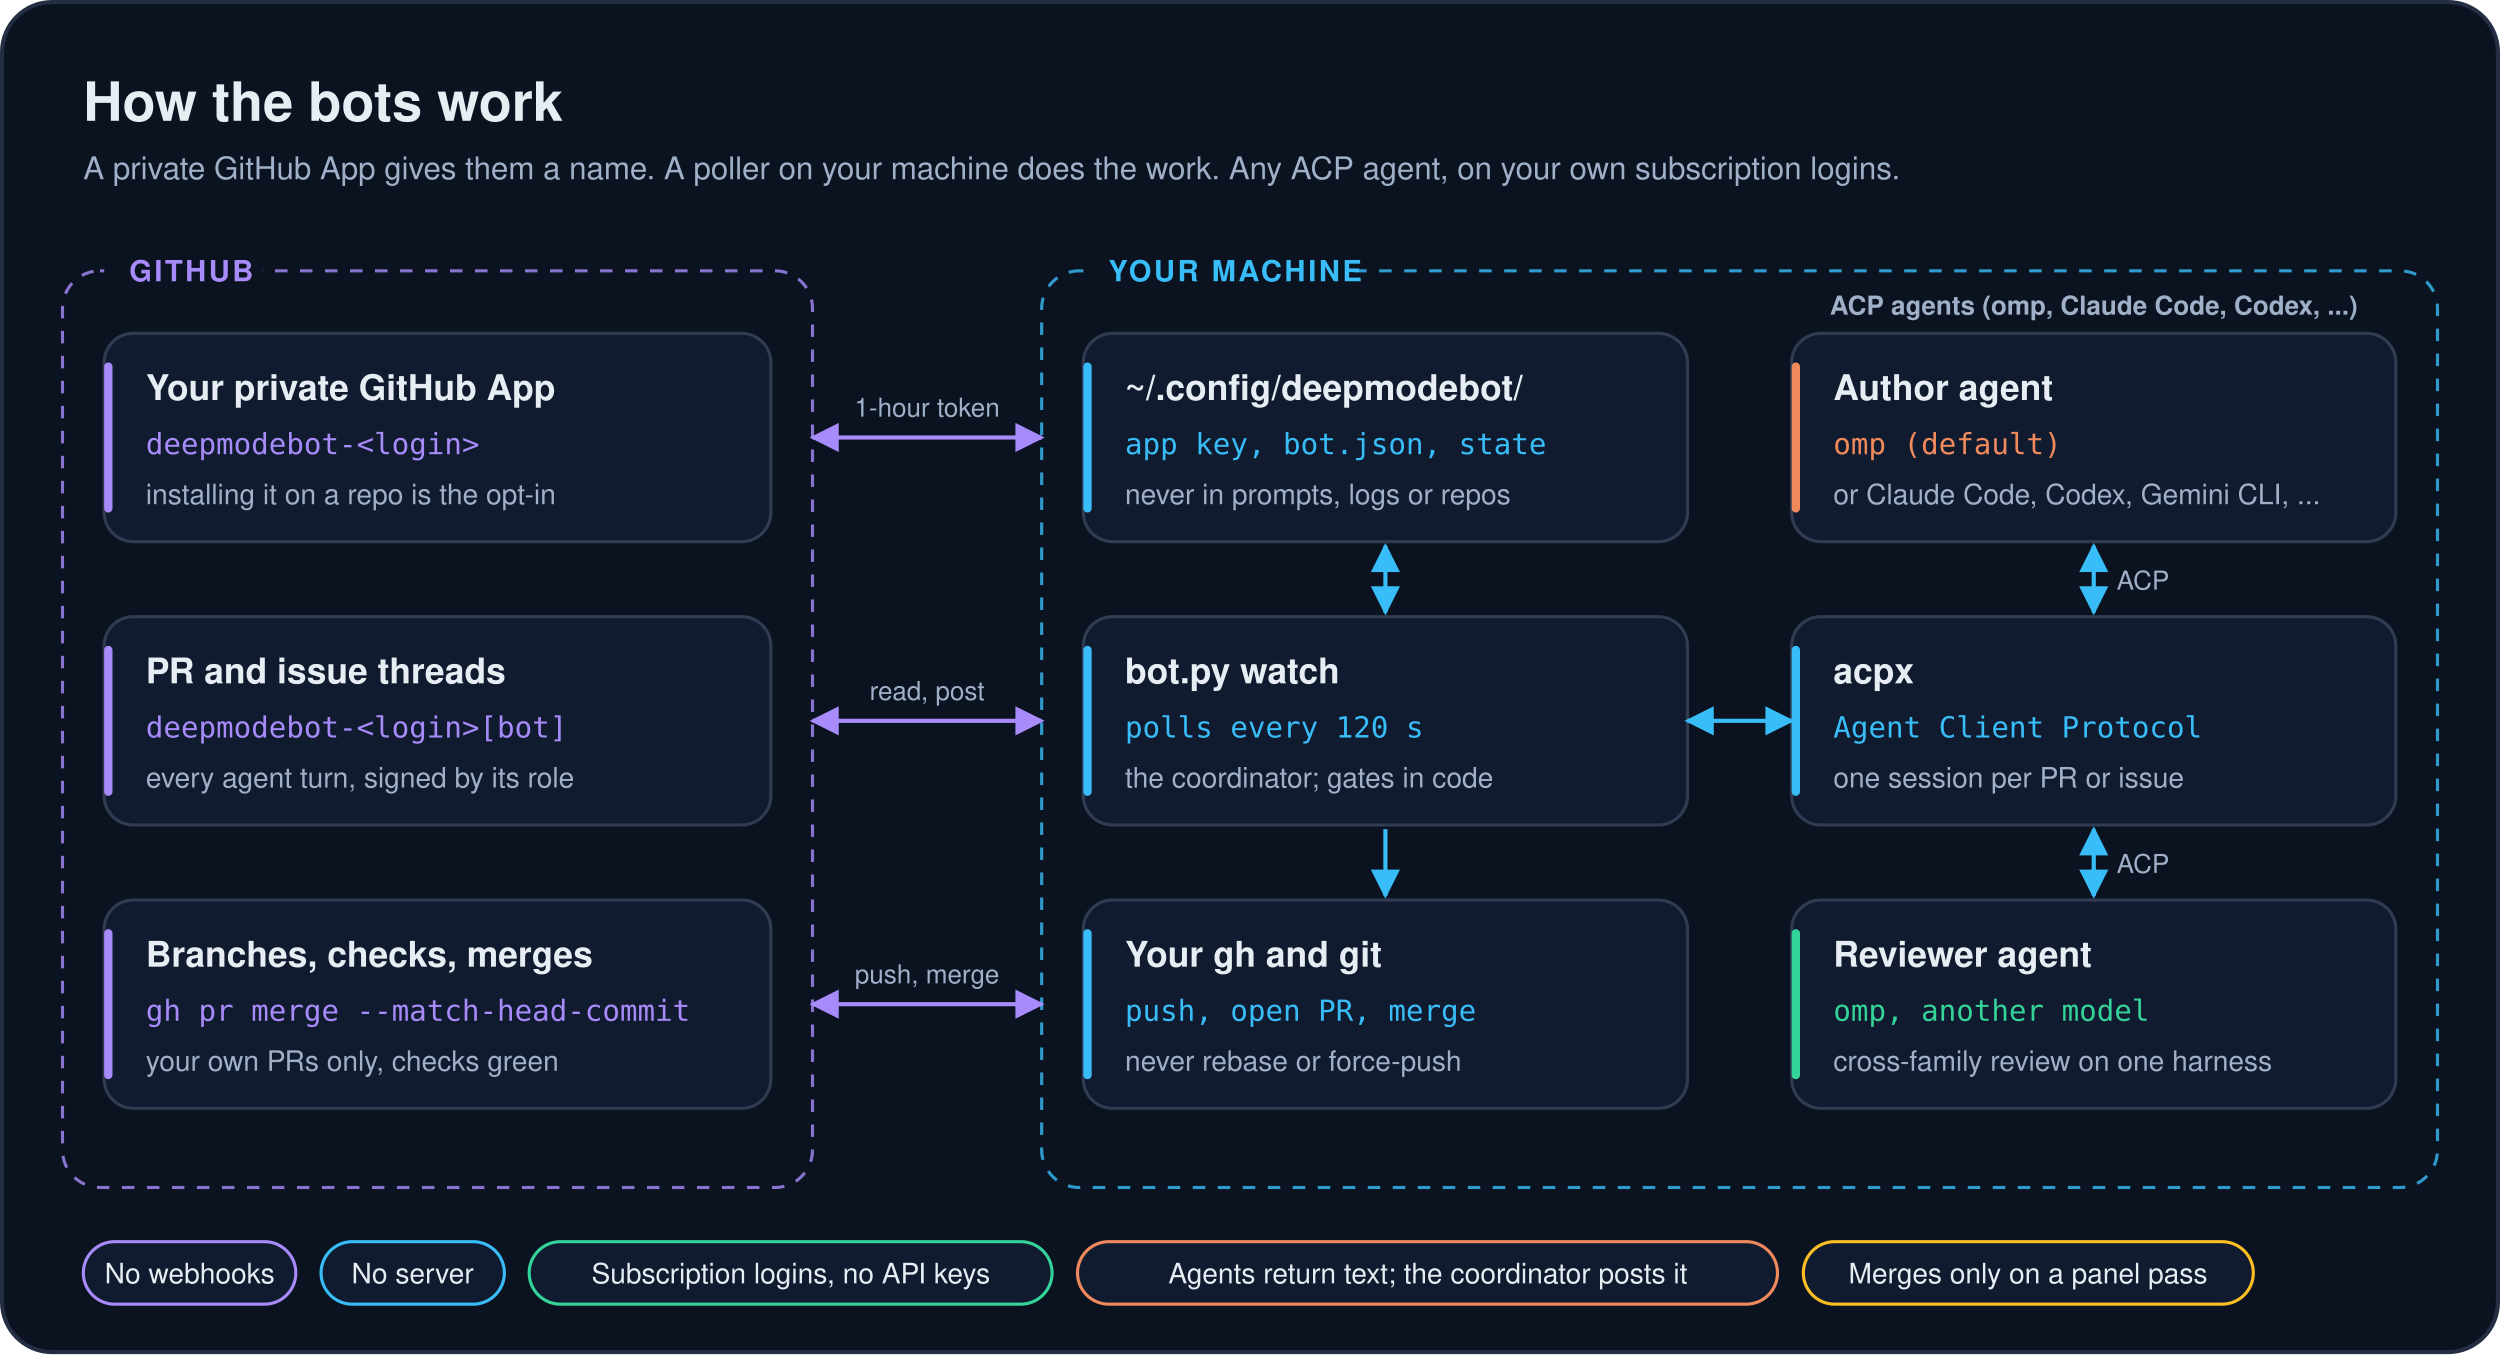
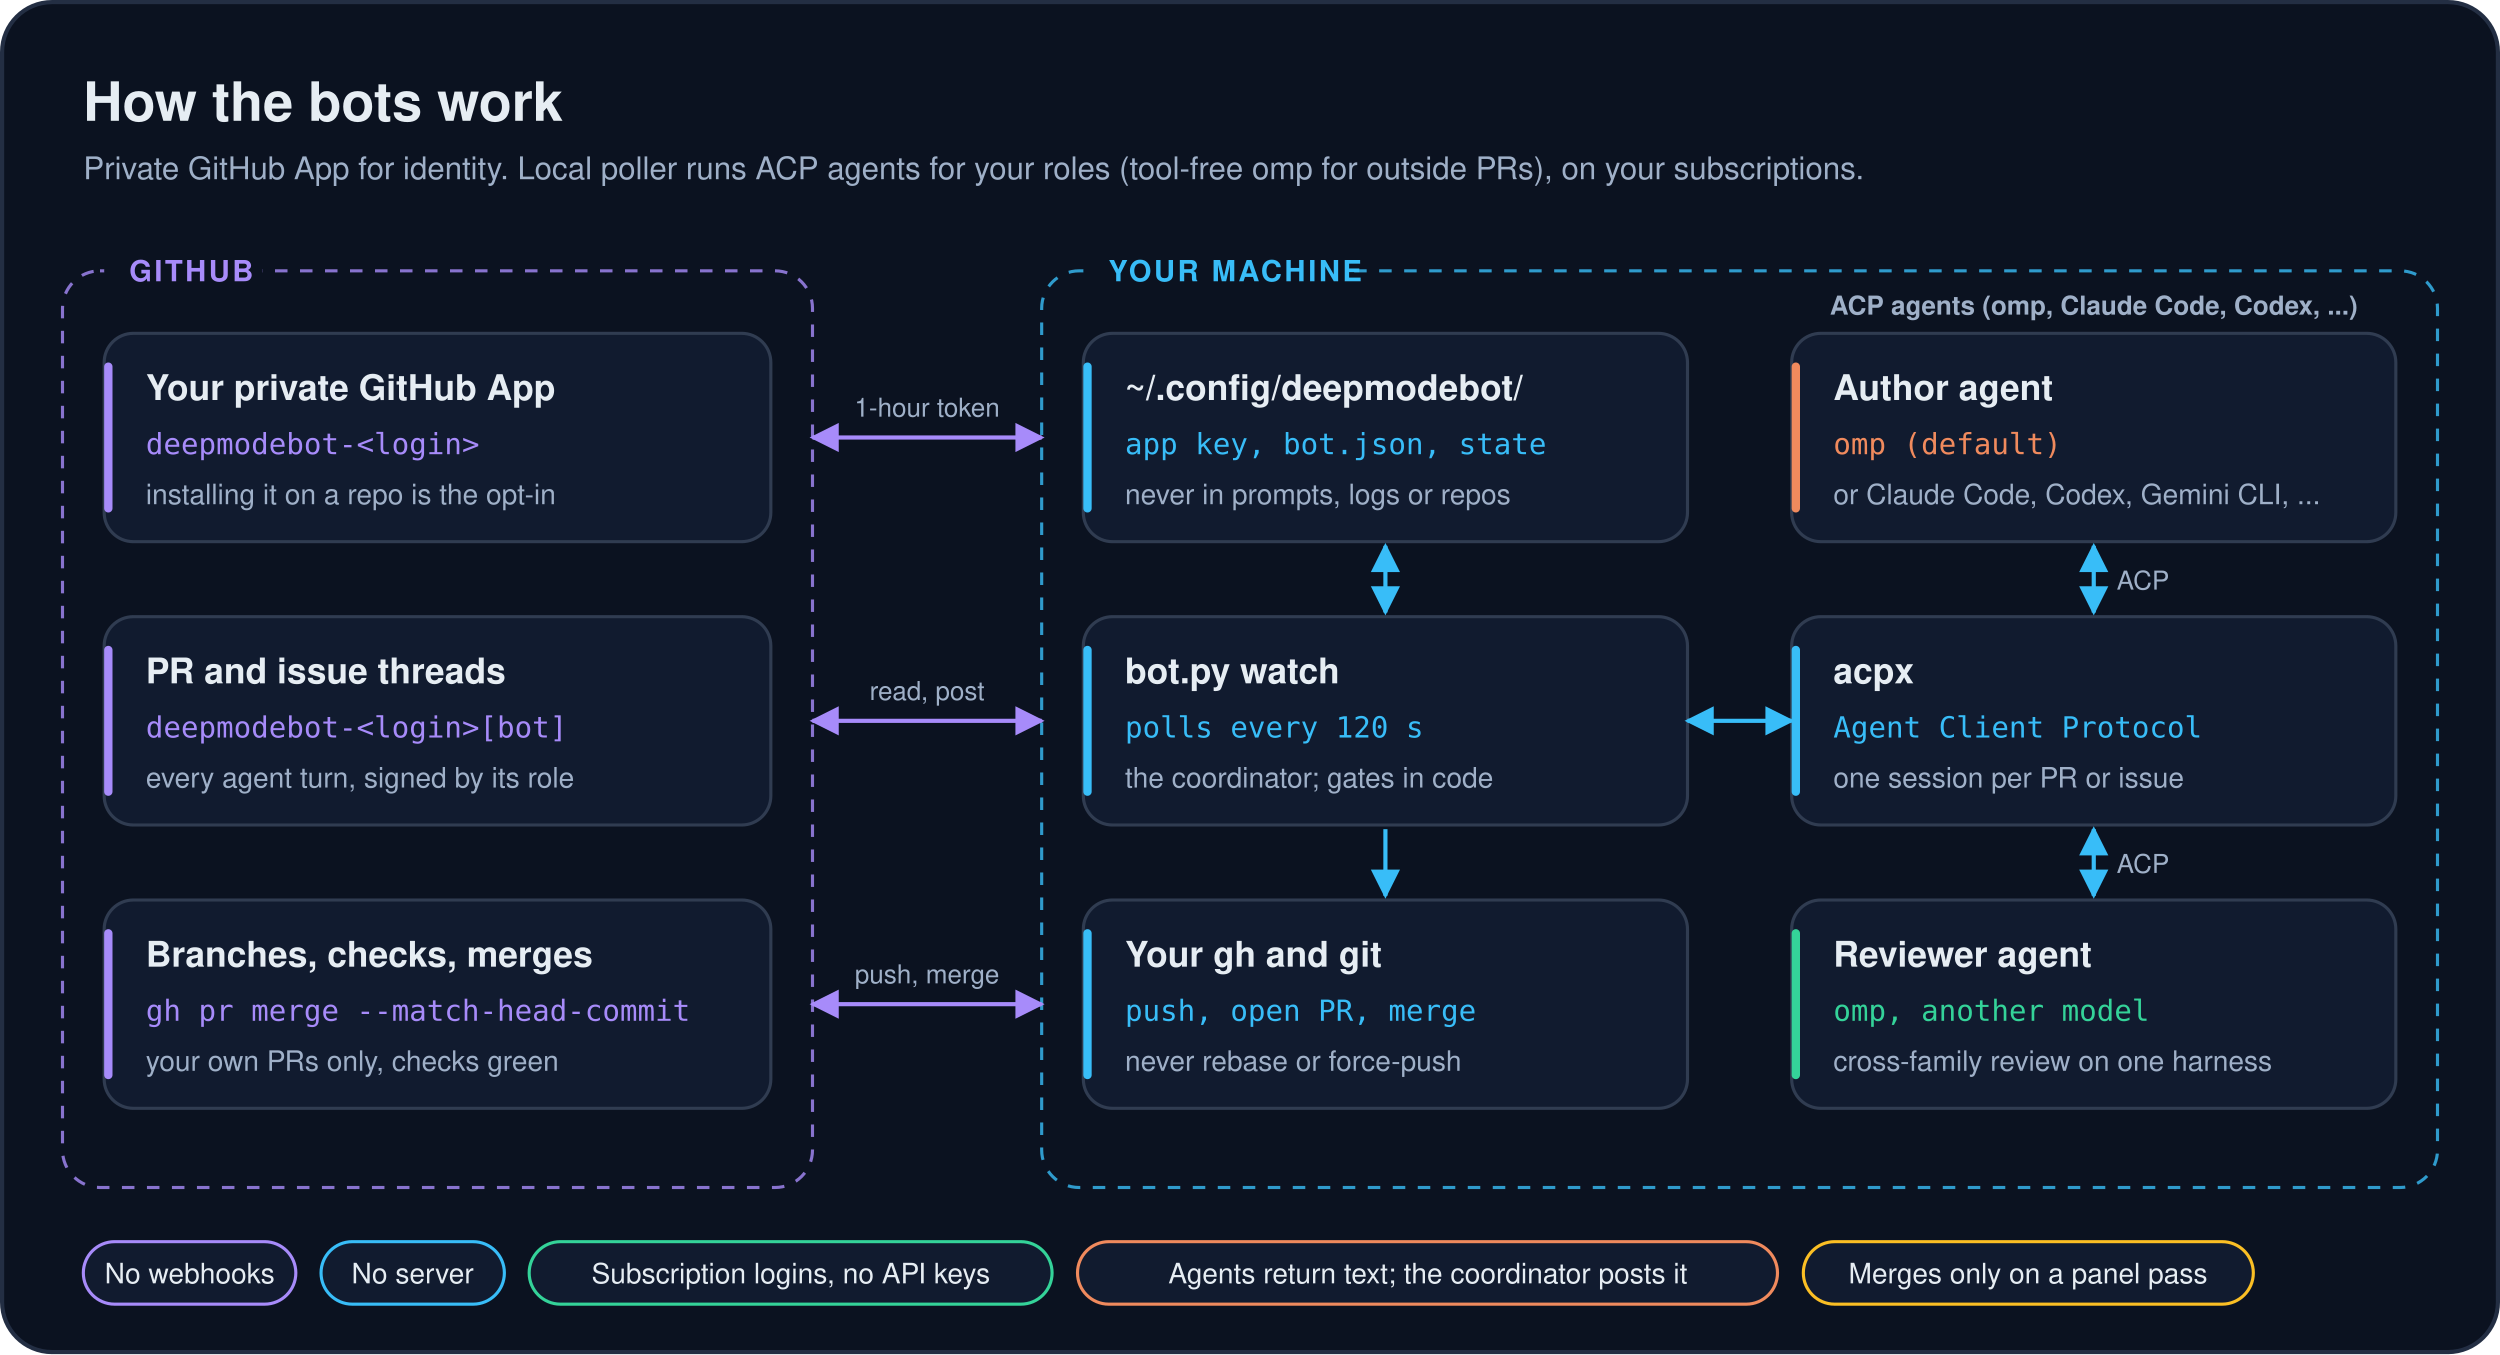
<svg xmlns="http://www.w3.org/2000/svg" width="1200" height="650" viewBox="0 0 1200 650" role="img" aria-labelledby="t d">
  <defs>
    <marker id="ah" viewBox="0 0 10 10" refX="9" refY="5" markerWidth="7" markerHeight="7" orient="auto-start-reverse">
      <path d="M0 0L10 5L0 10z" fill="#9fb0c8" />
    </marker>
    <marker id="ahA" viewBox="0 0 10 10" refX="9" refY="5" markerWidth="7" markerHeight="7" orient="auto-start-reverse">
      <path d="M0 0L10 5L0 10z" fill="#fbbf24" />
    </marker>
    <marker id="ahV" viewBox="0 0 10 10" refX="9" refY="5" markerWidth="7" markerHeight="7" orient="auto-start-reverse">
      <path d="M0 0L10 5L0 10z" fill="#a78bfa" />
    </marker>
    <marker id="ahS" viewBox="0 0 10 10" refX="9" refY="5" markerWidth="7" markerHeight="7" orient="auto-start-reverse">
      <path d="M0 0L10 5L0 10z" fill="#38bdf8" />
    </marker>
  </defs>
  <rect x="1" y="1" width="1198" height="648" rx="24" fill="#0b1220" stroke="#232e43" stroke-width="2" />
  <text x="40" y="58" font-family="ui-sans-serif, -apple-system, 'Segoe UI', Helvetica, Arial, sans-serif" font-size="26" font-weight="700" fill="#e6edf3" text-anchor="start">How the bots work</text>
-   <text x="40" y="86" font-family="ui-sans-serif, -apple-system, 'Segoe UI', Helvetica, Arial, sans-serif" font-size="15" font-weight="400" fill="#9fb0c8" text-anchor="start">A private GitHub App gives them a name. A poller on your machine does the work. Any ACP agent, on your own subscription logins.</text>
+   <text x="40" y="86" font-family="ui-sans-serif, -apple-system, 'Segoe UI', Helvetica, Arial, sans-serif" font-size="15" font-weight="400" fill="#9fb0c8" text-anchor="start">Private GitHub App for identity. Local poller runs ACP agents for your roles (tool-free omp for outside PRs), on your subscriptions.</text>
  <rect x="30" y="130" width="360" height="440" rx="18" fill="none" stroke="#a78bfa" stroke-width="1.5" stroke-dasharray="6 6" opacity="0.8" />
  <rect x="50" y="117" width="76" height="26" rx="13" fill="#0b1220" />
  <text x="62" y="135" font-family="ui-sans-serif, -apple-system, 'Segoe UI', Helvetica, Arial, sans-serif" font-size="14" font-weight="700" fill="#a78bfa" text-anchor="start" letter-spacing="1.2">GITHUB</text>
  <rect x="50" y="160" width="320" height="100" rx="14" fill="#111b2f" stroke="#303c51" stroke-width="1.5" />
  <rect x="50" y="174" width="4" height="72" rx="2" fill="#a78bfa" />
  <text x="70" y="192" font-family="ui-sans-serif, -apple-system, 'Segoe UI', Helvetica, Arial, sans-serif" font-size="17" font-weight="600" fill="#e6edf3" text-anchor="start">Your private GitHub App</text>
  <text x="70" y="218" font-family="ui-monospace, SFMono-Regular, 'Cascadia Mono', Consolas, Menlo, monospace" font-size="14" font-weight="500" fill="#a78bfa" text-anchor="start">deepmodebot-&lt;login&gt;</text>
  <text x="70" y="242" font-family="ui-sans-serif, -apple-system, 'Segoe UI', Helvetica, Arial, sans-serif" font-size="13.5" font-weight="400" fill="#9fb0c8" text-anchor="start">installing it on a repo is the opt-in</text>
  <rect x="50" y="296" width="320" height="100" rx="14" fill="#111b2f" stroke="#303c51" stroke-width="1.5" />
  <rect x="50" y="310" width="4" height="72" rx="2" fill="#a78bfa" />
  <text x="70" y="328" font-family="ui-sans-serif, -apple-system, 'Segoe UI', Helvetica, Arial, sans-serif" font-size="17" font-weight="600" fill="#e6edf3" text-anchor="start">PR and issue threads</text>
  <text x="70" y="354" font-family="ui-monospace, SFMono-Regular, 'Cascadia Mono', Consolas, Menlo, monospace" font-size="14" font-weight="500" fill="#a78bfa" text-anchor="start">deepmodebot-&lt;login&gt;[bot]</text>
  <text x="70" y="378" font-family="ui-sans-serif, -apple-system, 'Segoe UI', Helvetica, Arial, sans-serif" font-size="13.5" font-weight="400" fill="#9fb0c8" text-anchor="start">every agent turn, signed by its role</text>
  <rect x="50" y="432" width="320" height="100" rx="14" fill="#111b2f" stroke="#303c51" stroke-width="1.5" />
  <rect x="50" y="446" width="4" height="72" rx="2" fill="#a78bfa" />
  <text x="70" y="464" font-family="ui-sans-serif, -apple-system, 'Segoe UI', Helvetica, Arial, sans-serif" font-size="17" font-weight="600" fill="#e6edf3" text-anchor="start">Branches, checks, merges</text>
  <text x="70" y="490" font-family="ui-monospace, SFMono-Regular, 'Cascadia Mono', Consolas, Menlo, monospace" font-size="14" font-weight="500" fill="#a78bfa" text-anchor="start">gh pr merge --match-head-commit</text>
  <text x="70" y="514" font-family="ui-sans-serif, -apple-system, 'Segoe UI', Helvetica, Arial, sans-serif" font-size="13.5" font-weight="400" fill="#9fb0c8" text-anchor="start">your own PRs only, checks green</text>
  <rect x="500" y="130" width="670" height="440" rx="18" fill="none" stroke="#38bdf8" stroke-width="1.5" stroke-dasharray="6 6" opacity="0.8" />
  <rect x="520" y="117" width="127" height="26" rx="13" fill="#0b1220" />
  <text x="532" y="135" font-family="ui-sans-serif, -apple-system, 'Segoe UI', Helvetica, Arial, sans-serif" font-size="14" font-weight="700" fill="#38bdf8" text-anchor="start" letter-spacing="1.2">YOUR MACHINE</text>
  <rect x="520" y="160" width="290" height="100" rx="14" fill="#111b2f" stroke="#303c51" stroke-width="1.5" />
  <rect x="520" y="174" width="4" height="72" rx="2" fill="#38bdf8" />
  <text x="540" y="192" font-family="ui-sans-serif, -apple-system, 'Segoe UI', Helvetica, Arial, sans-serif" font-size="17" font-weight="600" fill="#e6edf3" text-anchor="start">~/.config/deepmodebot/</text>
  <text x="540" y="218" font-family="ui-monospace, SFMono-Regular, 'Cascadia Mono', Consolas, Menlo, monospace" font-size="14" font-weight="500" fill="#38bdf8" text-anchor="start">app key, bot.json, state</text>
  <text x="540" y="242" font-family="ui-sans-serif, -apple-system, 'Segoe UI', Helvetica, Arial, sans-serif" font-size="13.5" font-weight="400" fill="#9fb0c8" text-anchor="start">never in prompts, logs or repos</text>
  <rect x="520" y="296" width="290" height="100" rx="14" fill="#111b2f" stroke="#303c51" stroke-width="1.5" />
  <rect x="520" y="310" width="4" height="72" rx="2" fill="#38bdf8" />
  <text x="540" y="328" font-family="ui-sans-serif, -apple-system, 'Segoe UI', Helvetica, Arial, sans-serif" font-size="17" font-weight="600" fill="#e6edf3" text-anchor="start">bot.py watch</text>
  <text x="540" y="354" font-family="ui-monospace, SFMono-Regular, 'Cascadia Mono', Consolas, Menlo, monospace" font-size="14" font-weight="500" fill="#38bdf8" text-anchor="start">polls every 120 s</text>
  <text x="540" y="378" font-family="ui-sans-serif, -apple-system, 'Segoe UI', Helvetica, Arial, sans-serif" font-size="13.5" font-weight="400" fill="#9fb0c8" text-anchor="start">the coordinator; gates in code</text>
  <rect x="520" y="432" width="290" height="100" rx="14" fill="#111b2f" stroke="#303c51" stroke-width="1.5" />
  <rect x="520" y="446" width="4" height="72" rx="2" fill="#38bdf8" />
  <text x="540" y="464" font-family="ui-sans-serif, -apple-system, 'Segoe UI', Helvetica, Arial, sans-serif" font-size="17" font-weight="600" fill="#e6edf3" text-anchor="start">Your gh and git</text>
  <text x="540" y="490" font-family="ui-monospace, SFMono-Regular, 'Cascadia Mono', Consolas, Menlo, monospace" font-size="14" font-weight="500" fill="#38bdf8" text-anchor="start">push, open PR, merge</text>
  <text x="540" y="514" font-family="ui-sans-serif, -apple-system, 'Segoe UI', Helvetica, Arial, sans-serif" font-size="13.5" font-weight="400" fill="#9fb0c8" text-anchor="start">never rebase or force-push</text>
  <rect x="860" y="160" width="290" height="100" rx="14" fill="#111b2f" stroke="#303c51" stroke-width="1.5" />
  <rect x="860" y="174" width="4" height="72" rx="2" fill="#f08a5d" />
  <text x="880" y="192" font-family="ui-sans-serif, -apple-system, 'Segoe UI', Helvetica, Arial, sans-serif" font-size="17" font-weight="600" fill="#e6edf3" text-anchor="start">Author agent</text>
  <text x="880" y="218" font-family="ui-monospace, SFMono-Regular, 'Cascadia Mono', Consolas, Menlo, monospace" font-size="14" font-weight="500" fill="#f08a5d" text-anchor="start">omp (default)</text>
  <text x="880" y="242" font-family="ui-sans-serif, -apple-system, 'Segoe UI', Helvetica, Arial, sans-serif" font-size="13.5" font-weight="400" fill="#9fb0c8" text-anchor="start">or Claude Code, Codex, Gemini CLI, ...</text>
  <rect x="860" y="296" width="290" height="100" rx="14" fill="#111b2f" stroke="#303c51" stroke-width="1.5" />
  <rect x="860" y="310" width="4" height="72" rx="2" fill="#38bdf8" />
  <text x="880" y="328" font-family="ui-sans-serif, -apple-system, 'Segoe UI', Helvetica, Arial, sans-serif" font-size="17" font-weight="600" fill="#e6edf3" text-anchor="start">acpx</text>
  <text x="880" y="354" font-family="ui-monospace, SFMono-Regular, 'Cascadia Mono', Consolas, Menlo, monospace" font-size="14" font-weight="500" fill="#38bdf8" text-anchor="start">Agent Client Protocol</text>
  <text x="880" y="378" font-family="ui-sans-serif, -apple-system, 'Segoe UI', Helvetica, Arial, sans-serif" font-size="13.5" font-weight="400" fill="#9fb0c8" text-anchor="start">one session per PR or issue</text>
  <rect x="860" y="432" width="290" height="100" rx="14" fill="#111b2f" stroke="#303c51" stroke-width="1.5" />
  <rect x="860" y="446" width="4" height="72" rx="2" fill="#34d399" />
  <text x="880" y="464" font-family="ui-sans-serif, -apple-system, 'Segoe UI', Helvetica, Arial, sans-serif" font-size="17" font-weight="600" fill="#e6edf3" text-anchor="start">Reviewer agent</text>
  <text x="880" y="490" font-family="ui-monospace, SFMono-Regular, 'Cascadia Mono', Consolas, Menlo, monospace" font-size="14" font-weight="500" fill="#34d399" text-anchor="start">omp, another model</text>
  <text x="880" y="514" font-family="ui-sans-serif, -apple-system, 'Segoe UI', Helvetica, Arial, sans-serif" font-size="13.5" font-weight="400" fill="#9fb0c8" text-anchor="start">cross-family review on one harness</text>
  <line x1="390" y1="210" x2="500" y2="210" stroke="#a78bfa" stroke-width="2" marker-start="url(#ahV)" marker-end="url(#ahV)" />
  <text x="445" y="200" font-family="ui-sans-serif, -apple-system, 'Segoe UI', Helvetica, Arial, sans-serif" font-size="12.5" font-weight="400" fill="#9fb0c8" text-anchor="middle">1-hour token</text>
  <line x1="390" y1="346" x2="500" y2="346" stroke="#a78bfa" stroke-width="2" marker-start="url(#ahV)" marker-end="url(#ahV)" />
  <text x="445" y="336" font-family="ui-sans-serif, -apple-system, 'Segoe UI', Helvetica, Arial, sans-serif" font-size="12.5" font-weight="400" fill="#9fb0c8" text-anchor="middle">read, post</text>
  <line x1="390" y1="482" x2="500" y2="482" stroke="#a78bfa" stroke-width="2" marker-start="url(#ahV)" marker-end="url(#ahV)" />
  <text x="445" y="472" font-family="ui-sans-serif, -apple-system, 'Segoe UI', Helvetica, Arial, sans-serif" font-size="12.5" font-weight="400" fill="#9fb0c8" text-anchor="middle">push, merge</text>
  <line x1="665" y1="262" x2="665" y2="294" stroke="#38bdf8" stroke-width="2" marker-start="url(#ahS)" marker-end="url(#ahS)" />
  <line x1="665" y1="398" x2="665" y2="430" stroke="#38bdf8" stroke-width="2" marker-end="url(#ahS)" />
  <line x1="810" y1="346" x2="860" y2="346" stroke="#38bdf8" stroke-width="2" marker-start="url(#ahS)" marker-end="url(#ahS)" />
  <line x1="1005" y1="262" x2="1005" y2="294" stroke="#38bdf8" stroke-width="2" marker-start="url(#ahS)" marker-end="url(#ahS)" />
  <line x1="1005" y1="398" x2="1005" y2="430" stroke="#38bdf8" stroke-width="2" marker-start="url(#ahS)" marker-end="url(#ahS)" />
  <text x="1016" y="283" font-family="ui-sans-serif, -apple-system, 'Segoe UI', Helvetica, Arial, sans-serif" font-size="12.5" font-weight="400" fill="#9fb0c8" text-anchor="start">ACP</text>
  <text x="1005" y="151" font-family="ui-sans-serif, -apple-system, 'Segoe UI', Helvetica, Arial, sans-serif" font-size="12.5" font-weight="600" fill="#9fb0c8" text-anchor="middle">ACP agents (omp, Claude Code, Codex, ...)</text>
  <text x="1016" y="419" font-family="ui-sans-serif, -apple-system, 'Segoe UI', Helvetica, Arial, sans-serif" font-size="12.5" font-weight="400" fill="#9fb0c8" text-anchor="start">ACP</text>
  <rect x="40" y="596" width="102" height="30" rx="15" fill="#111b2f" stroke="#a78bfa" stroke-width="1.5" />
  <text x="91.05" y="616" font-family="ui-sans-serif, -apple-system, 'Segoe UI', Helvetica, Arial, sans-serif" font-size="13.5" font-weight="500" fill="#e6edf3" text-anchor="middle">No webhooks</text>
  <rect x="154.1" y="596" width="88" height="30" rx="15" fill="#111b2f" stroke="#38bdf8" stroke-width="1.5" />
  <text x="198.05" y="616" font-family="ui-sans-serif, -apple-system, 'Segoe UI', Helvetica, Arial, sans-serif" font-size="13.5" font-weight="500" fill="#e6edf3" text-anchor="middle">No server</text>
  <rect x="254.0" y="596" width="251" height="30" rx="15" fill="#111b2f" stroke="#34d399" stroke-width="1.5" />
  <text x="379.6" y="616" font-family="ui-sans-serif, -apple-system, 'Segoe UI', Helvetica, Arial, sans-serif" font-size="13.5" font-weight="500" fill="#e6edf3" text-anchor="middle">Subscription logins, no API keys</text>
  <rect x="517.2" y="596" width="336" height="30" rx="15" fill="#111b2f" stroke="#f08a5d" stroke-width="1.5" />
  <text x="685.4" y="616" font-family="ui-sans-serif, -apple-system, 'Segoe UI', Helvetica, Arial, sans-serif" font-size="13.5" font-weight="500" fill="#e6edf3" text-anchor="middle">Agents return text; the coordinator posts it</text>
  <rect x="865.6" y="596" width="216" height="30" rx="15" fill="#111b2f" stroke="#fbbf24" stroke-width="1.5" />
  <text x="973.45" y="616" font-family="ui-sans-serif, -apple-system, 'Segoe UI', Helvetica, Arial, sans-serif" font-size="13.5" font-weight="500" fill="#e6edf3" text-anchor="middle">Merges only on a panel pass</text>
</svg>
